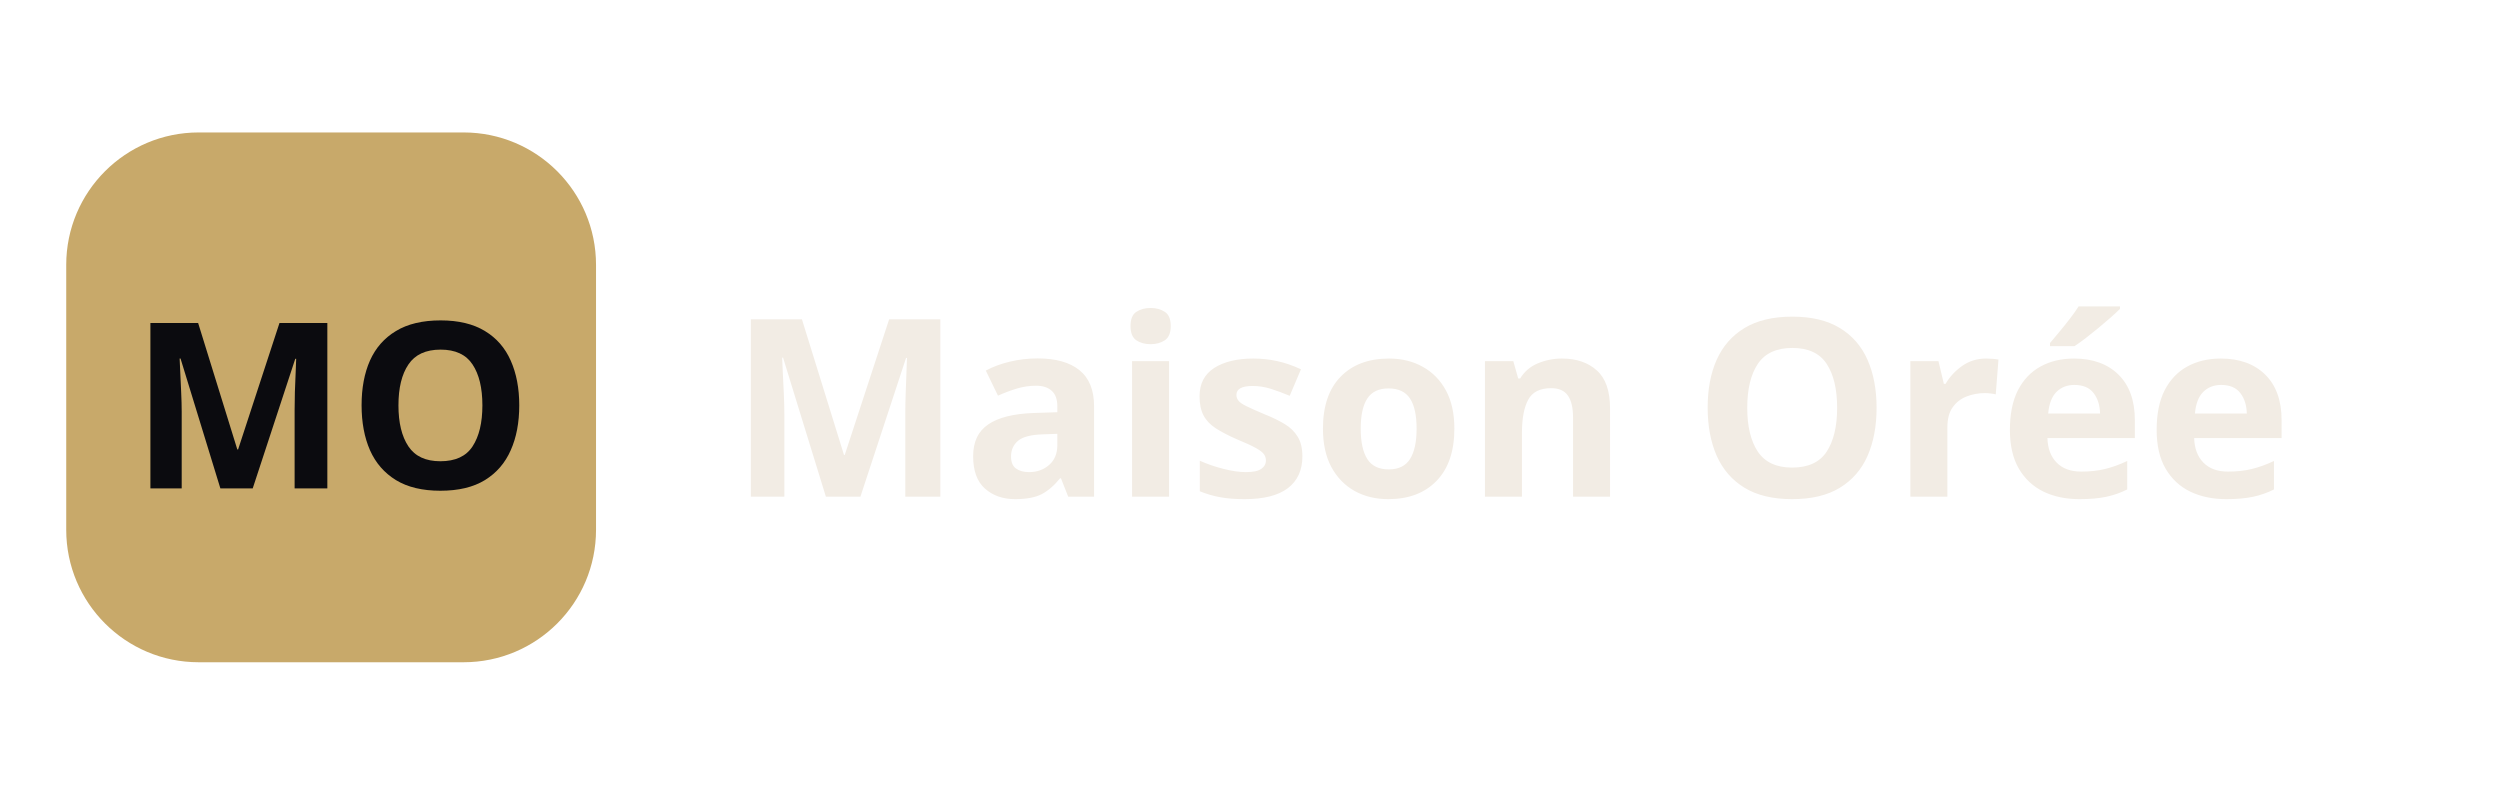
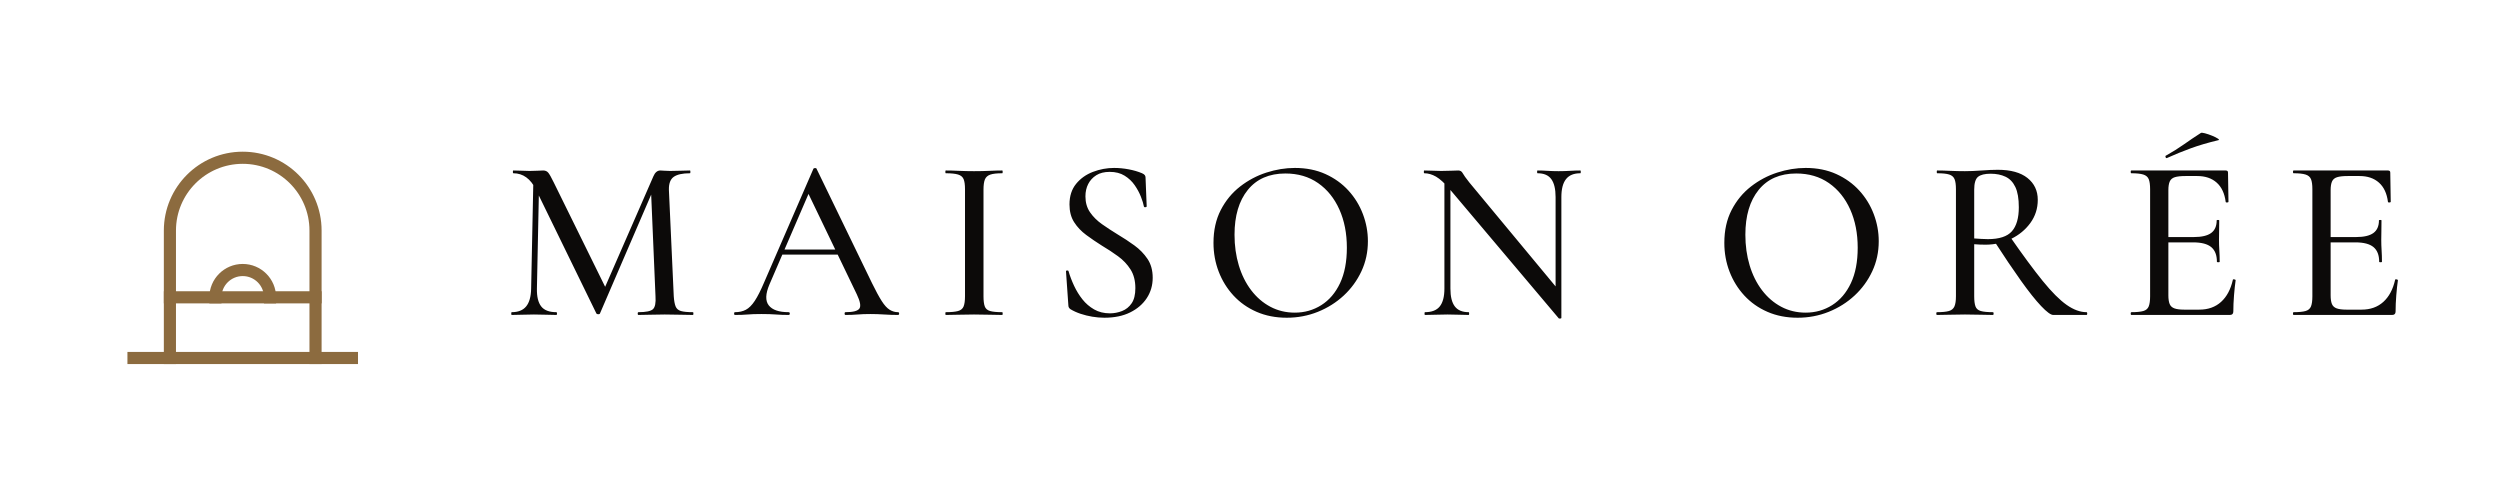
- <svg xmlns="http://www.w3.org/2000/svg" width="302" height="96" viewBox="0 0 302 96" role="img" aria-label="Maison Orée">
-   <rect x="8" y="16" width="64" height="64" rx="16" fill="#c8a96a" />
-   <text x="40" y="59" text-anchor="middle" font-family="Cormorant Garamond, sans-serif" font-size="28" font-weight="700" fill="#0b0b0f">MO</text>
-   <text x="88" y="60" font-family="Cormorant Garamond, sans-serif" font-size="30" font-weight="700" fill="#f2ece4">Maison Orée</text>
+ <svg xmlns="http://www.w3.org/2000/svg" width="4326" height="840" viewBox="0 -136.25 1081.55 210.00" role="img" aria-label="Maison Orée">
+   <g transform="translate(39.38 -96.88) scale(1.3125)" fill="#8c6b3f" color="#8c6b3f">
+     <g fill="none" stroke="currentColor" stroke-width="4" stroke-linecap="square">
+       <path d="M26 88V46a24 24 0 0 1 48 0V88" />
+       <path d="M14 88H86" />
+       <path d="M26 68H74" />
+       <path d="M41 68a9 9 0 0 1 18 0" />
+     </g>
+   </g>
+   <path transform="translate(217.88 0)" fill="#0c0a09" d="M11.9 -11.4 12.9 -60.2 15.4 -60.0 14.4 -11.4Q14.3 -6.2 16.25 -3.7Q18.2 -1.2 22.8 -1.2Q23.1 -1.2 23.1 -0.6Q23.1 0.0 22.8 0.0Q20.6 0.0 18.3 -0.1Q16.0 -0.2 13.1 -0.2Q10.4 -0.2 8.0 -0.1Q5.6 0.0 3.5 0.0Q3.3 0.0 3.3 -0.6Q3.3 -1.2 3.5 -1.2Q7.7 -1.2 9.75 -3.7Q11.8 -6.2 11.9 -11.4ZM81.9 -1.2Q82.1 -1.2 82.1 -0.6Q82.1 0.0 81.9 0.0Q79.4 0.0 76.3 -0.1Q73.2 -0.2 69.7 -0.2Q66.4 -0.2 63.5 -0.1Q60.6 0.0 58.3 0.0Q58.0 0.0 58.0 -0.6Q58.0 -1.2 58.3 -1.2Q63.2 -1.2 64.6 -2.5Q66.0 -3.8 65.7 -8.1L63.7 -55.2L67.6 -60.8L41.7 -0.7Q41.6 -0.3 40.95 -0.3Q40.3 -0.3 40.1 -0.7L14.0 -54.2Q10.5 -61.3 4.2 -61.3Q4.0 -61.3 4.0 -61.9Q4.0 -62.5 4.2 -62.5Q6.0 -62.5 7.95 -62.4Q9.9 -62.3 11.3 -62.3Q13.2 -62.3 14.75 -62.4Q16.3 -62.5 17.1 -62.5Q18.5 -62.5 19.3 -61.55Q20.1 -60.6 21.7 -57.3L44.4 -11.2L40.7 -4.8L64.8 -60.0Q65.3 -61.2 66.05 -61.85Q66.8 -62.5 67.8 -62.5Q68.5 -62.5 69.55 -62.4Q70.6 -62.3 72.0 -62.3Q74.8 -62.3 76.7 -62.4Q78.6 -62.5 80.6 -62.5Q80.8 -62.5 80.8 -61.9Q80.8 -61.3 80.6 -61.3Q75.8 -61.3 73.6 -59.75Q71.4 -58.2 71.5 -54.1L73.6 -8.1Q73.8 -5.2 74.4 -3.7Q75.0 -2.2 76.7 -1.7Q78.4 -1.2 81.9 -1.2Z M118.9 -26.1 120.1 -28.3H147.3L148.0 -26.1ZM170.6 -1.2Q171.1 -1.2 171.1 -0.6Q171.1 0.0 170.6 0.0Q167.7 0.0 164.65 -0.2Q161.6 -0.4 158.7 -0.4Q155.5 -0.4 153.15 -0.2Q150.8 0.0 147.9 0.0Q147.5 0.0 147.5 -0.6Q147.5 -1.2 147.9 -1.2Q152.8 -1.2 153.9 -2.75Q155.0 -4.3 152.8 -8.9L131.3 -53.6L134.5 -58.4L115.0 -13.2Q112.4 -7.1 114.7 -4.15Q117.0 -1.2 123.3 -1.2Q123.8 -1.2 123.8 -0.6Q123.8 0.0 123.3 0.0Q120.3 0.0 117.8 -0.2Q115.3 -0.4 111.5 -0.4Q107.8 -0.4 105.55 -0.2Q103.3 0.0 100.1 0.0Q99.7 0.0 99.7 -0.6Q99.7 -1.2 100.1 -1.2Q102.8 -1.2 104.8 -2.25Q106.8 -3.3 108.65 -6.1Q110.5 -8.9 112.7 -14.1L134.0 -63.2Q134.1 -63.5 134.7 -63.55Q135.3 -63.6 135.4 -63.2L159.4 -13.7Q161.8 -8.8 163.55 -6.05Q165.3 -3.3 167.0 -2.25Q168.7 -1.2 170.6 -1.2Z M207.6 -8.1Q207.6 -5.2 208.15 -3.7Q208.7 -2.2 210.45 -1.7Q212.2 -1.2 215.7 -1.2Q215.9 -1.2 215.9 -0.6Q215.9 0.0 215.7 0.0Q213.2 0.0 210.15 -0.1Q207.1 -0.2 203.5 -0.2Q200.0 -0.2 196.9 -0.1Q193.8 0.0 191.3 0.0Q191.1 0.0 191.1 -0.6Q191.1 -1.2 191.3 -1.2Q194.8 -1.2 196.6 -1.7Q198.4 -2.2 199.0 -3.7Q199.6 -5.2 199.6 -8.1V-54.4Q199.6 -57.3 199.0 -58.75Q198.4 -60.2 196.6 -60.75Q194.8 -61.3 191.3 -61.3Q191.1 -61.3 191.1 -61.9Q191.1 -62.5 191.3 -62.5Q193.8 -62.5 196.9 -62.35Q200.0 -62.2 203.5 -62.2Q207.1 -62.2 210.2 -62.35Q213.3 -62.5 215.7 -62.5Q215.9 -62.5 215.9 -61.9Q215.9 -61.3 215.7 -61.3Q212.2 -61.3 210.5 -60.7Q208.8 -60.1 208.2 -58.6Q207.6 -57.1 207.6 -54.2Z M251.7 -51.3Q251.7 -47.3 253.7 -44.4Q255.7 -41.5 258.9 -39.25Q262.1 -37.0 265.7 -34.8Q269.4 -32.6 272.85 -30.1Q276.3 -27.6 278.55 -24.25Q280.8 -20.9 280.8 -16.1Q280.8 -11.2 278.25 -7.3Q275.7 -3.4 271.05 -1.1Q266.4 1.2 259.9 1.2Q257.3 1.2 254.65 0.75Q252.0 0.3 249.6 -0.5Q247.2 -1.3 245.2 -2.5Q244.8 -2.8 244.55 -3.2Q244.3 -3.6 244.3 -4.4L243.3 -18.7Q243.2 -19.2 243.75 -19.25Q244.3 -19.3 244.4 -18.9Q245.3 -15.8 246.8 -12.6Q248.3 -9.4 250.4 -6.75Q252.5 -4.1 255.45 -2.4Q258.4 -0.7 262.3 -0.7Q265.0 -0.7 267.55 -1.7Q270.1 -2.7 271.7 -5.05Q273.3 -7.4 273.3 -11.6Q273.3 -16.4 271.2 -19.7Q269.1 -23.0 265.8 -25.4Q262.5 -27.8 258.8 -30.0Q255.3 -32.2 252.05 -34.6Q248.8 -37.0 246.8 -40.15Q244.8 -43.3 244.8 -47.8Q244.8 -53.2 247.65 -56.7Q250.5 -60.2 254.95 -61.9Q259.4 -63.6 264.1 -63.6Q267.2 -63.6 270.4 -63.0Q273.6 -62.4 276.2 -61.3Q277.1 -60.9 277.4 -60.45Q277.7 -60.0 277.7 -59.5L278.2 -47.0Q278.2 -46.7 277.7 -46.6Q277.2 -46.5 277.0 -46.9Q276.7 -48.6 275.7 -51.15Q274.7 -53.7 273.0 -56.15Q271.3 -58.6 268.65 -60.25Q266.0 -61.9 262.2 -61.9Q258.7 -61.9 256.4 -60.45Q254.1 -59.0 252.9 -56.65Q251.7 -54.3 251.7 -51.3Z M338.8 1.2Q331.6 1.2 325.75 -1.35Q319.9 -3.9 315.75 -8.4Q311.6 -12.9 309.35 -18.75Q307.1 -24.6 307.1 -31.2Q307.1 -39.3 310.25 -45.4Q313.4 -51.5 318.6 -55.55Q323.8 -59.6 330 -61.6Q336.2 -63.6 342.3 -63.6Q349.7 -63.6 355.55 -60.95Q361.4 -58.3 365.5 -53.8Q369.6 -49.3 371.75 -43.6Q373.9 -37.9 373.9 -31.9Q373.9 -24.9 371.1 -18.9Q368.3 -12.9 363.45 -8.4Q358.6 -3.9 352.25 -1.35Q345.9 1.2 338.8 1.2ZM342.3 -1.0Q348.6 -1.0 353.75 -4.25Q358.9 -7.5 361.85 -13.75Q364.8 -20.0 364.8 -29.1Q364.8 -38.4 361.55 -45.65Q358.3 -52.9 352.35 -57.05Q346.4 -61.2 338.2 -61.2Q327.7 -61.2 321.95 -54.1Q316.2 -47.0 316.2 -34.7Q316.2 -27.6 318.05 -21.45Q319.9 -15.3 323.4 -10.7Q326.9 -6.1 331.7 -3.55Q336.5 -1.0 342.3 -1.0Z M407 -11.4V-60.2L409.6 -60.0V-11.4Q409.6 -6.2 411.5 -3.7Q413.4 -1.2 417.5 -1.2Q417.7 -1.2 417.7 -0.6Q417.7 0.0 417.5 0.0Q415.4 0.0 413.25 -0.1Q411.1 -0.2 408.4 -0.2Q405.8 -0.2 403.3 -0.1Q400.8 0.0 398.6 0.0Q398.4 0.0 398.4 -0.6Q398.4 -1.2 398.6 -1.2Q403 -1.2 405 -3.7Q407 -6.2 407 -11.4ZM457.6 1.3Q457.6 1.5 457.15 1.55Q456.7 1.6 456.5 1.5L409.4 -54.3Q405.9 -58.4 403.35 -59.85Q400.8 -61.3 398.3 -61.3Q398.1 -61.3 398.1 -61.9Q398.1 -62.5 398.3 -62.5Q400.2 -62.5 402.1 -62.4Q404 -62.3 405.6 -62.3Q408 -62.3 410 -62.4Q412 -62.5 413 -62.5Q414.3 -62.5 414.9 -61.35Q415.5 -60.2 417.8 -57.3L456.8 -10.3ZM457.6 -51.0V1.3L455.1 -1.8V-51.0Q455.1 -56.2 453.25 -58.75Q451.4 -61.3 447.3 -61.3Q447.1 -61.3 447.1 -61.9Q447.1 -62.5 447.3 -62.5Q449.4 -62.5 451.6 -62.35Q453.8 -62.2 456.4 -62.2Q458.9 -62.2 461.3 -62.35Q463.7 -62.5 465.8 -62.5Q466 -62.5 466 -61.9Q466 -61.3 465.8 -61.3Q461.6 -61.3 459.6 -58.75Q457.6 -56.2 457.6 -51.0Z M559.8 1.2Q552.6 1.2 546.75 -1.35Q540.9 -3.9 536.75 -8.4Q532.6 -12.9 530.35 -18.75Q528.1 -24.6 528.1 -31.2Q528.1 -39.3 531.25 -45.4Q534.4 -51.5 539.6 -55.55Q544.8 -59.6 551.0 -61.6Q557.2 -63.6 563.3 -63.6Q570.7 -63.6 576.55 -60.95Q582.4 -58.3 586.5 -53.8Q590.6 -49.3 592.75 -43.6Q594.9 -37.9 594.9 -31.9Q594.9 -24.9 592.1 -18.9Q589.3 -12.9 584.45 -8.4Q579.6 -3.9 573.25 -1.35Q566.9 1.2 559.8 1.2ZM563.3 -1.0Q569.6 -1.0 574.75 -4.25Q579.9 -7.5 582.85 -13.75Q585.8 -20.0 585.8 -29.1Q585.8 -38.4 582.55 -45.65Q579.3 -52.9 573.35 -57.05Q567.4 -61.2 559.2 -61.2Q548.7 -61.2 542.95 -54.1Q537.2 -47.0 537.2 -34.7Q537.2 -27.6 539.05 -21.45Q540.9 -15.3 544.4 -10.7Q547.9 -6.1 552.7 -3.55Q557.5 -1.0 563.3 -1.0Z M670.4 0.0Q668.8 0.0 665.15 -3.85Q661.5 -7.7 656.4 -14.85Q651.3 -22.0 644.9 -31.9L651.6 -34.0Q660 -21.9 665.85 -14.7Q671.7 -7.5 676.2 -4.35Q680.7 -1.2 684.8 -1.2Q685.1 -1.2 685.1 -0.6Q685.1 0.0 684.8 0.0Q679.2 0.0 675.65 0.0Q672.1 0.0 670.4 0.0ZM646.4 -62.8Q654.8 -62.8 659.25 -59.25Q663.7 -55.7 663.7 -49.8Q663.7 -44.2 660.5 -39.8Q657.3 -35.4 652.15 -32.9Q647 -30.4 641.1 -30.4Q639.9 -30.4 638.6 -30.45Q637.3 -30.5 636.2 -30.6V-8.1Q636.2 -5.2 636.75 -3.7Q637.3 -2.2 639.05 -1.7Q640.8 -1.2 644.3 -1.2Q644.6 -1.2 644.6 -0.6Q644.6 0.0 644.3 0.0Q641.8 0.0 638.8 -0.1Q635.8 -0.2 632.2 -0.2Q628.8 -0.2 625.7 -0.1Q622.6 0.0 620.1 0.0Q619.8 0.0 619.8 -0.6Q619.8 -1.2 620.1 -1.2Q623.5 -1.2 625.25 -1.7Q627 -2.2 627.65 -3.7Q628.3 -5.2 628.3 -8.1V-54.4Q628.3 -57.3 627.7 -58.75Q627.1 -60.2 625.4 -60.75Q623.7 -61.3 620.2 -61.3Q620 -61.3 620 -61.9Q620 -62.5 620.2 -62.5Q622.7 -62.5 625.75 -62.35Q628.8 -62.2 632.2 -62.2Q635.4 -62.2 639.4 -62.5Q643.4 -62.8 646.4 -62.8ZM655.5 -46.6Q655.5 -52.2 654 -55.35Q652.5 -58.5 649.75 -59.8Q647 -61.1 643.3 -61.1Q639.5 -61.1 637.85 -59.75Q636.2 -58.4 636.2 -54.2V-33.1Q637.6 -33.0 639.25 -32.9Q640.9 -32.8 642.1 -32.8Q649.5 -32.8 652.5 -36.2Q655.5 -39.6 655.5 -46.6Z M746.8 0.0H704.2Q703.9 0.0 703.9 -0.6Q703.9 -1.2 704.2 -1.2Q707.6 -1.2 709.35 -1.7Q711.1 -2.2 711.7 -3.7Q712.3 -5.2 712.3 -8.1V-54.4Q712.3 -57.3 711.7 -58.75Q711.1 -60.2 709.35 -60.75Q707.6 -61.3 704.2 -61.3Q703.9 -61.3 703.9 -61.9Q703.9 -62.5 704.2 -62.5H745Q746 -62.5 746 -61.6L746.2 -49.0Q746.2 -48.7 745.65 -48.65Q745.1 -48.6 745 -48.9Q744.3 -54.4 741.1 -57.25Q737.9 -60.1 732.7 -60.1H727.6Q724.6 -60.1 723 -59.6Q721.4 -59.1 720.8 -57.75Q720.2 -56.4 720.2 -54.0V-8.5Q720.2 -6.1 720.75 -4.75Q721.3 -3.4 722.8 -2.85Q724.3 -2.3 727 -2.3H733.6Q739.3 -2.3 743.0 -5.65Q746.7 -9.0 748.1 -15.2Q748.1 -15.5 748.7 -15.4Q749.3 -15.3 749.3 -15.0Q748.9 -12.3 748.6 -8.5Q748.3 -4.7 748.3 -1.5Q748.3 0.0 746.8 0.0ZM741.2 -23.0Q741.2 -27.3 738.75 -29.35Q736.3 -31.4 730.9 -31.4H716.4V-33.7H731.2Q736.3 -33.7 738.7 -35.45Q741.1 -37.2 741.1 -40.9Q741.1 -41.1 741.65 -41.1Q742.2 -41.1 742.2 -40.9Q742.2 -37.8 742.15 -36.1Q742.1 -34.4 742.1 -32.5Q742.1 -30.2 742.25 -27.9Q742.4 -25.6 742.4 -23.0Q742.4 -22.8 741.8 -22.8Q741.2 -22.8 741.2 -23.0ZM719.6 -67.9Q719.2 -67.7 719.0 -68.25Q718.8 -68.8 719.1 -68.9Q723.4 -71.3 727 -73.85Q730.6 -76.4 734.2 -78.7Q734.5 -79.0 736 -78.6Q737.5 -78.2 739.1 -77.55Q740.7 -76.9 741.6 -76.3Q742.5 -75.7 741.8 -75.6Q735.1 -74.0 729.9 -72.1Q724.7 -70.2 719.6 -67.9Z M817 0.0H774.4Q774.1 0.0 774.1 -0.6Q774.1 -1.2 774.4 -1.2Q777.8 -1.2 779.55 -1.7Q781.3 -2.2 781.9 -3.7Q782.5 -5.2 782.5 -8.1V-54.4Q782.5 -57.3 781.9 -58.75Q781.3 -60.2 779.55 -60.75Q777.8 -61.3 774.4 -61.3Q774.1 -61.3 774.1 -61.9Q774.1 -62.5 774.4 -62.5H815.2Q816.2 -62.5 816.2 -61.6L816.4 -49.0Q816.4 -48.7 815.85 -48.65Q815.3 -48.6 815.2 -48.9Q814.5 -54.4 811.3 -57.25Q808.1 -60.1 802.9 -60.1H797.8Q794.8 -60.1 793.2 -59.6Q791.6 -59.1 791 -57.75Q790.4 -56.4 790.4 -54.0V-8.5Q790.4 -6.1 790.95 -4.75Q791.5 -3.4 793 -2.85Q794.5 -2.3 797.2 -2.3H803.8Q809.5 -2.3 813.2 -5.65Q816.9 -9.0 818.3 -15.2Q818.3 -15.5 818.9 -15.4Q819.5 -15.3 819.5 -15.0Q819.1 -12.3 818.8 -8.5Q818.5 -4.7 818.5 -1.5Q818.5 0.0 817 0.0ZM811.4 -23.0Q811.4 -27.3 808.95 -29.35Q806.5 -31.4 801.1 -31.4H786.6V-33.7H801.4Q806.5 -33.7 808.9 -35.45Q811.3 -37.2 811.3 -40.9Q811.3 -41.1 811.85 -41.1Q812.4 -41.1 812.4 -40.9Q812.4 -37.8 812.35 -36.1Q812.3 -34.4 812.3 -32.5Q812.3 -30.2 812.45 -27.9Q812.6 -25.6 812.6 -23.0Q812.6 -22.8 812 -22.8Q811.4 -22.8 811.4 -23.0Z" />
</svg>
